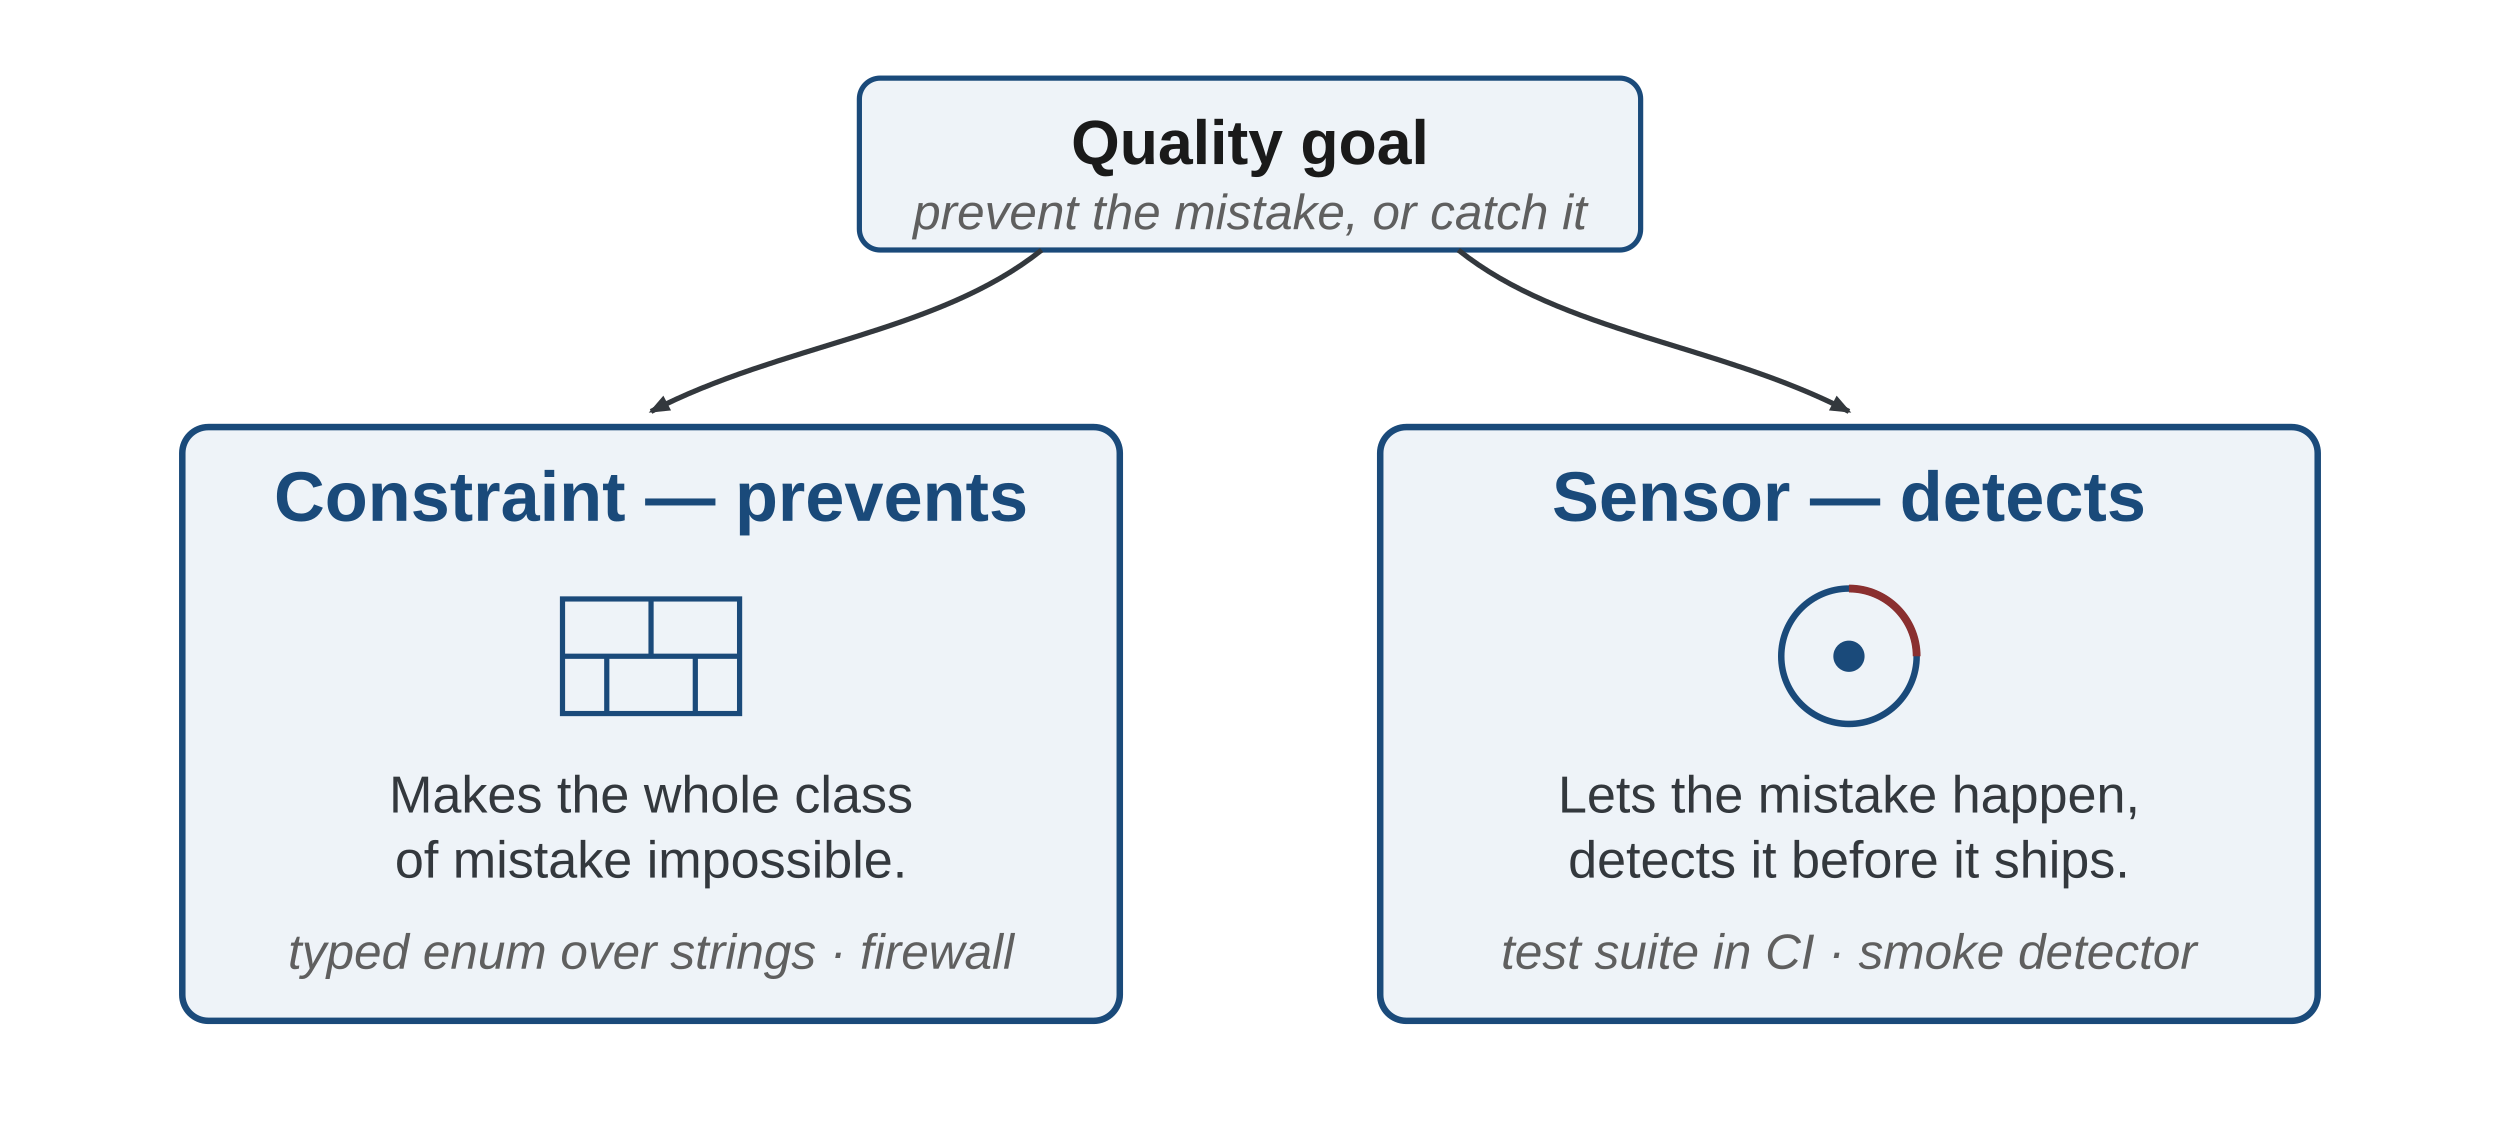
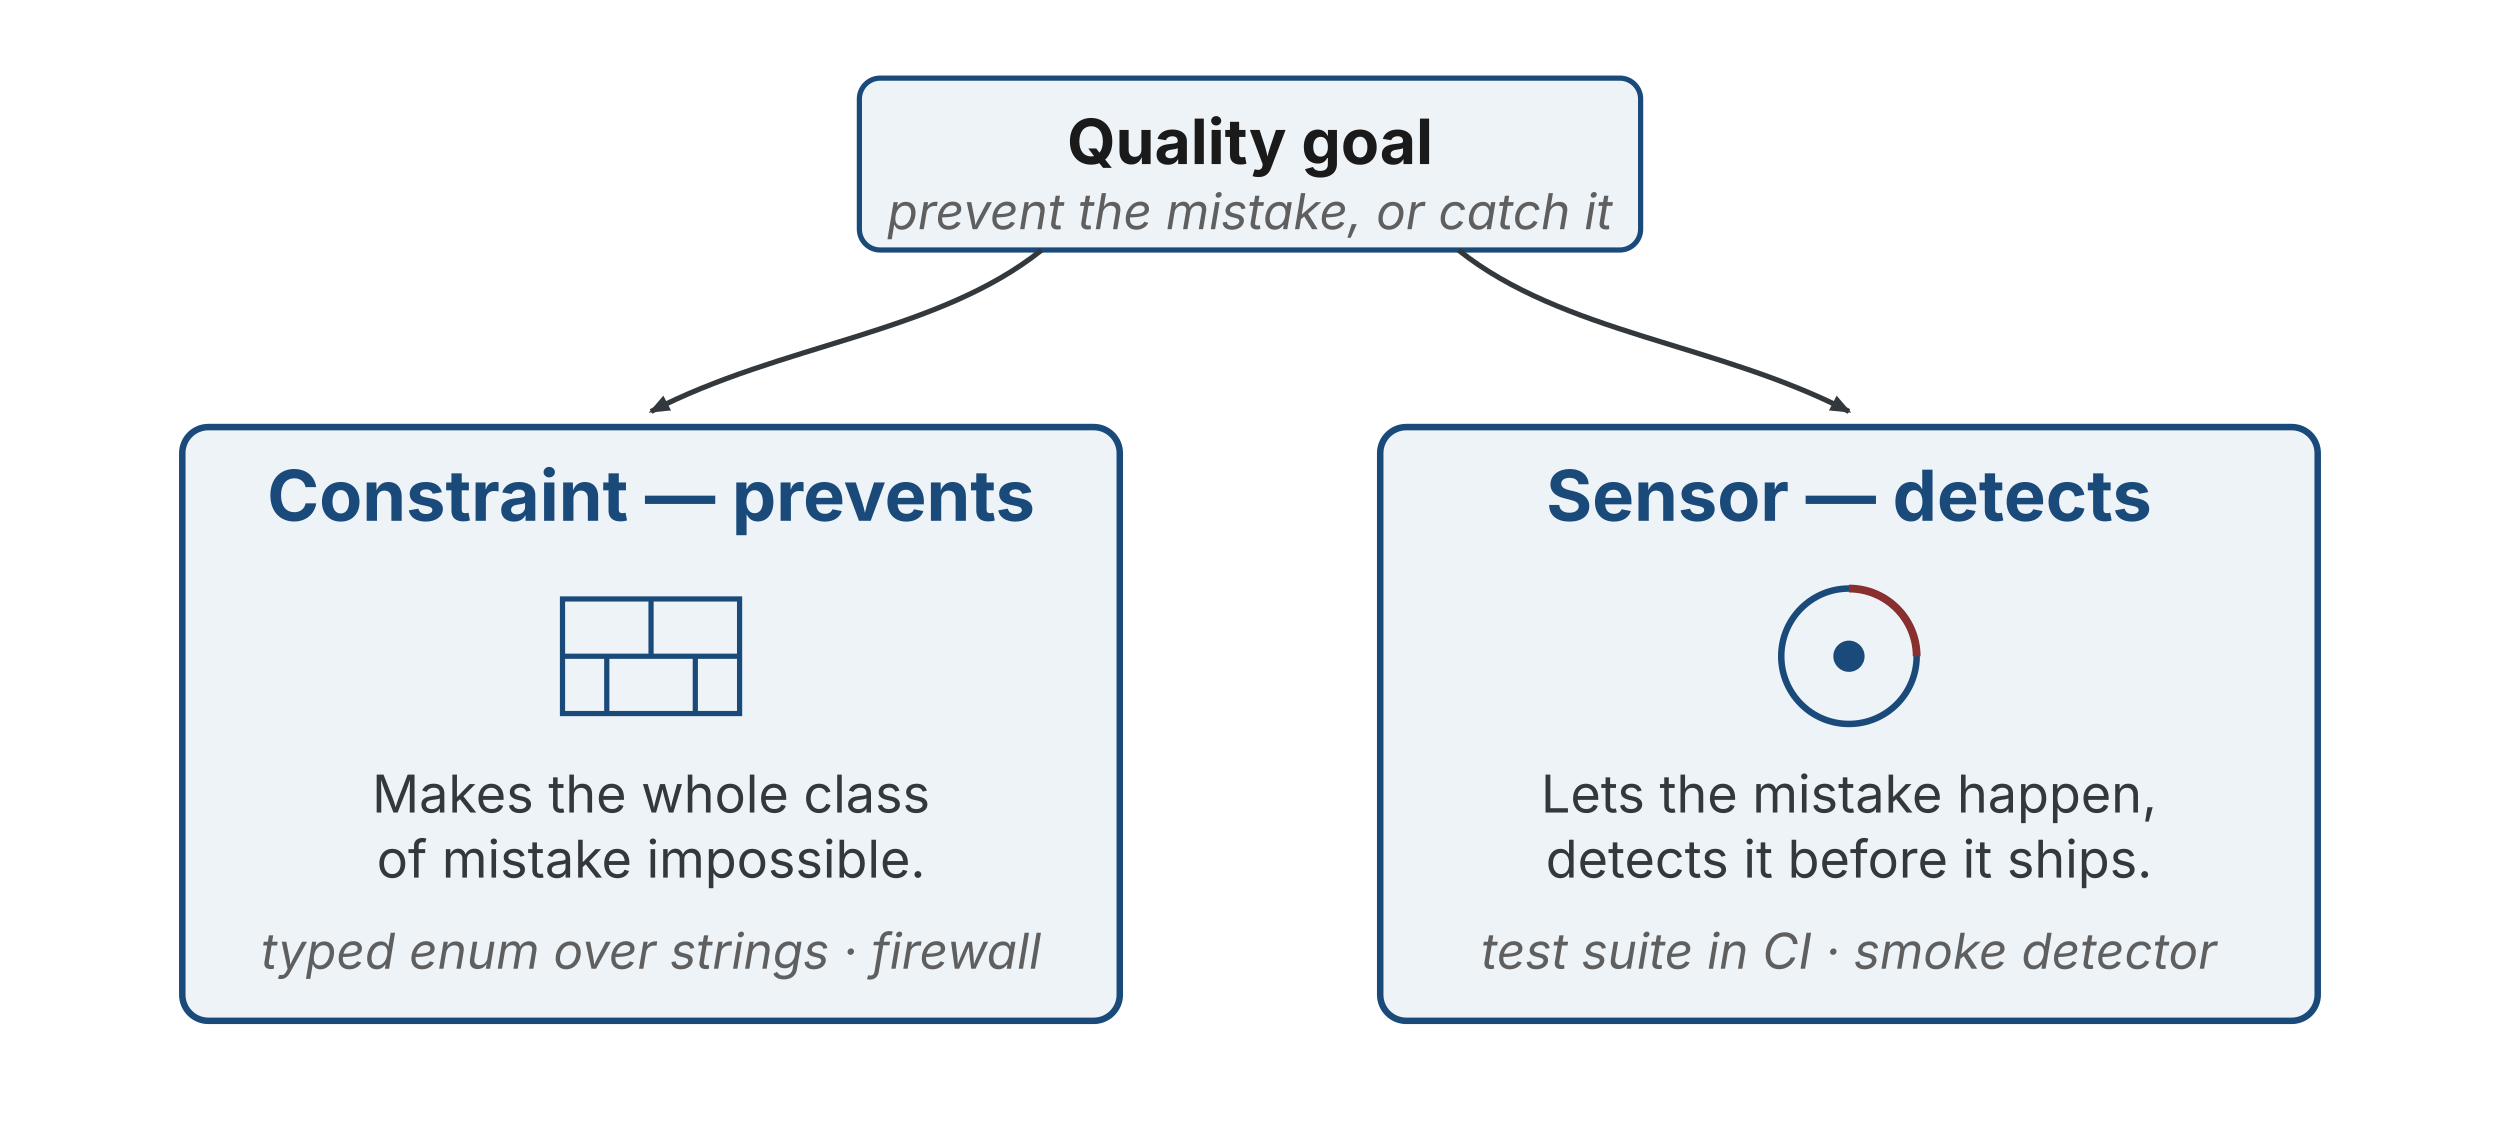
- <svg xmlns="http://www.w3.org/2000/svg" viewBox="0 0 960 440" width="960" height="440" role="group" aria-labelledby="caTitle caDesc" font-family="'Helvetica Neue', Arial, sans-serif">
+ <svg xmlns="http://www.w3.org/2000/svg" viewBox="0 0 960 440" width="960" height="440" role="group" aria-labelledby="caTitle caDesc" font-family="'Source Sans 3', -apple-system, 'Segoe UI', sans-serif">
  <defs>
    <marker id="caArrow" markerWidth="9" markerHeight="9" refX="7" refY="3.2" orient="auto" markerUnits="userSpaceOnUse">
      <path d="M0,0 L8,3.2 L0,6.4 Z" fill="#33383d" />
    </marker>
  </defs>
  <rect x="330" y="30" width="300" height="66" rx="8" fill="#eef3f8" stroke="#1a4a7a" stroke-width="2" />
  <text x="480" y="63" text-anchor="middle" font-size="24" font-weight="700" fill="#1a1a1a">Quality goal</text>
  <text x="480" y="88" text-anchor="middle" font-size="19" font-style="italic" fill="#5f5f5f">prevent the mistake, or catch it</text>
  <g fill="none" stroke="#33383d" stroke-width="2" marker-end="url(#caArrow)">
    <path d="M400,96 C360,128 300,132 250,158" />
    <path d="M560,96 C600,128 660,132 710,158" />
  </g>
  <rect x="70" y="164" width="360" height="228" rx="10" fill="#eef3f8" stroke="#1a4a7a" stroke-width="2.5" />
  <text x="250" y="200" text-anchor="middle" font-size="27" font-weight="700" fill="#1a4a7a">Constraint — prevents</text>
  <g stroke="#1a4a7a" stroke-width="2" fill="none">
    <rect x="216" y="230" width="68" height="44" />
    <line x1="216" y1="252" x2="284" y2="252" />
    <line x1="250" y1="230" x2="250" y2="252" />
    <line x1="233" y1="252" x2="233" y2="274" />
    <line x1="267" y1="252" x2="267" y2="274" />
  </g>
  <text x="250" y="312" text-anchor="middle" font-size="20" fill="#33383d">Makes the whole class</text>
  <text x="250" y="337" text-anchor="middle" font-size="20" fill="#33383d">of mistake impossible.</text>
  <text x="250" y="372" text-anchor="middle" font-size="19" font-style="italic" fill="#5f5f5f">typed enum over strings · firewall</text>
  <rect x="530" y="164" width="360" height="228" rx="10" fill="#eef3f8" stroke="#1a4a7a" stroke-width="2.5" />
  <text x="710" y="200" text-anchor="middle" font-size="27" font-weight="700" fill="#1a4a7a">Sensor — detects</text>
  <circle cx="710" cy="252" r="26" fill="none" stroke="#1a4a7a" stroke-width="2.5" />
  <circle cx="710" cy="252" r="6" fill="#1a4a7a" />
  <path d="M710,226 A26,26 0 0,1 736,252" fill="none" stroke="#8a2f2f" stroke-width="3" />
  <text x="710" y="312" text-anchor="middle" font-size="20" fill="#33383d">Lets the mistake happen,</text>
  <text x="710" y="337" text-anchor="middle" font-size="20" fill="#33383d">detects it before it ships.</text>
  <text x="710" y="372" text-anchor="middle" font-size="19" font-style="italic" fill="#5f5f5f">test suite in CI · smoke detector</text>
</svg>
